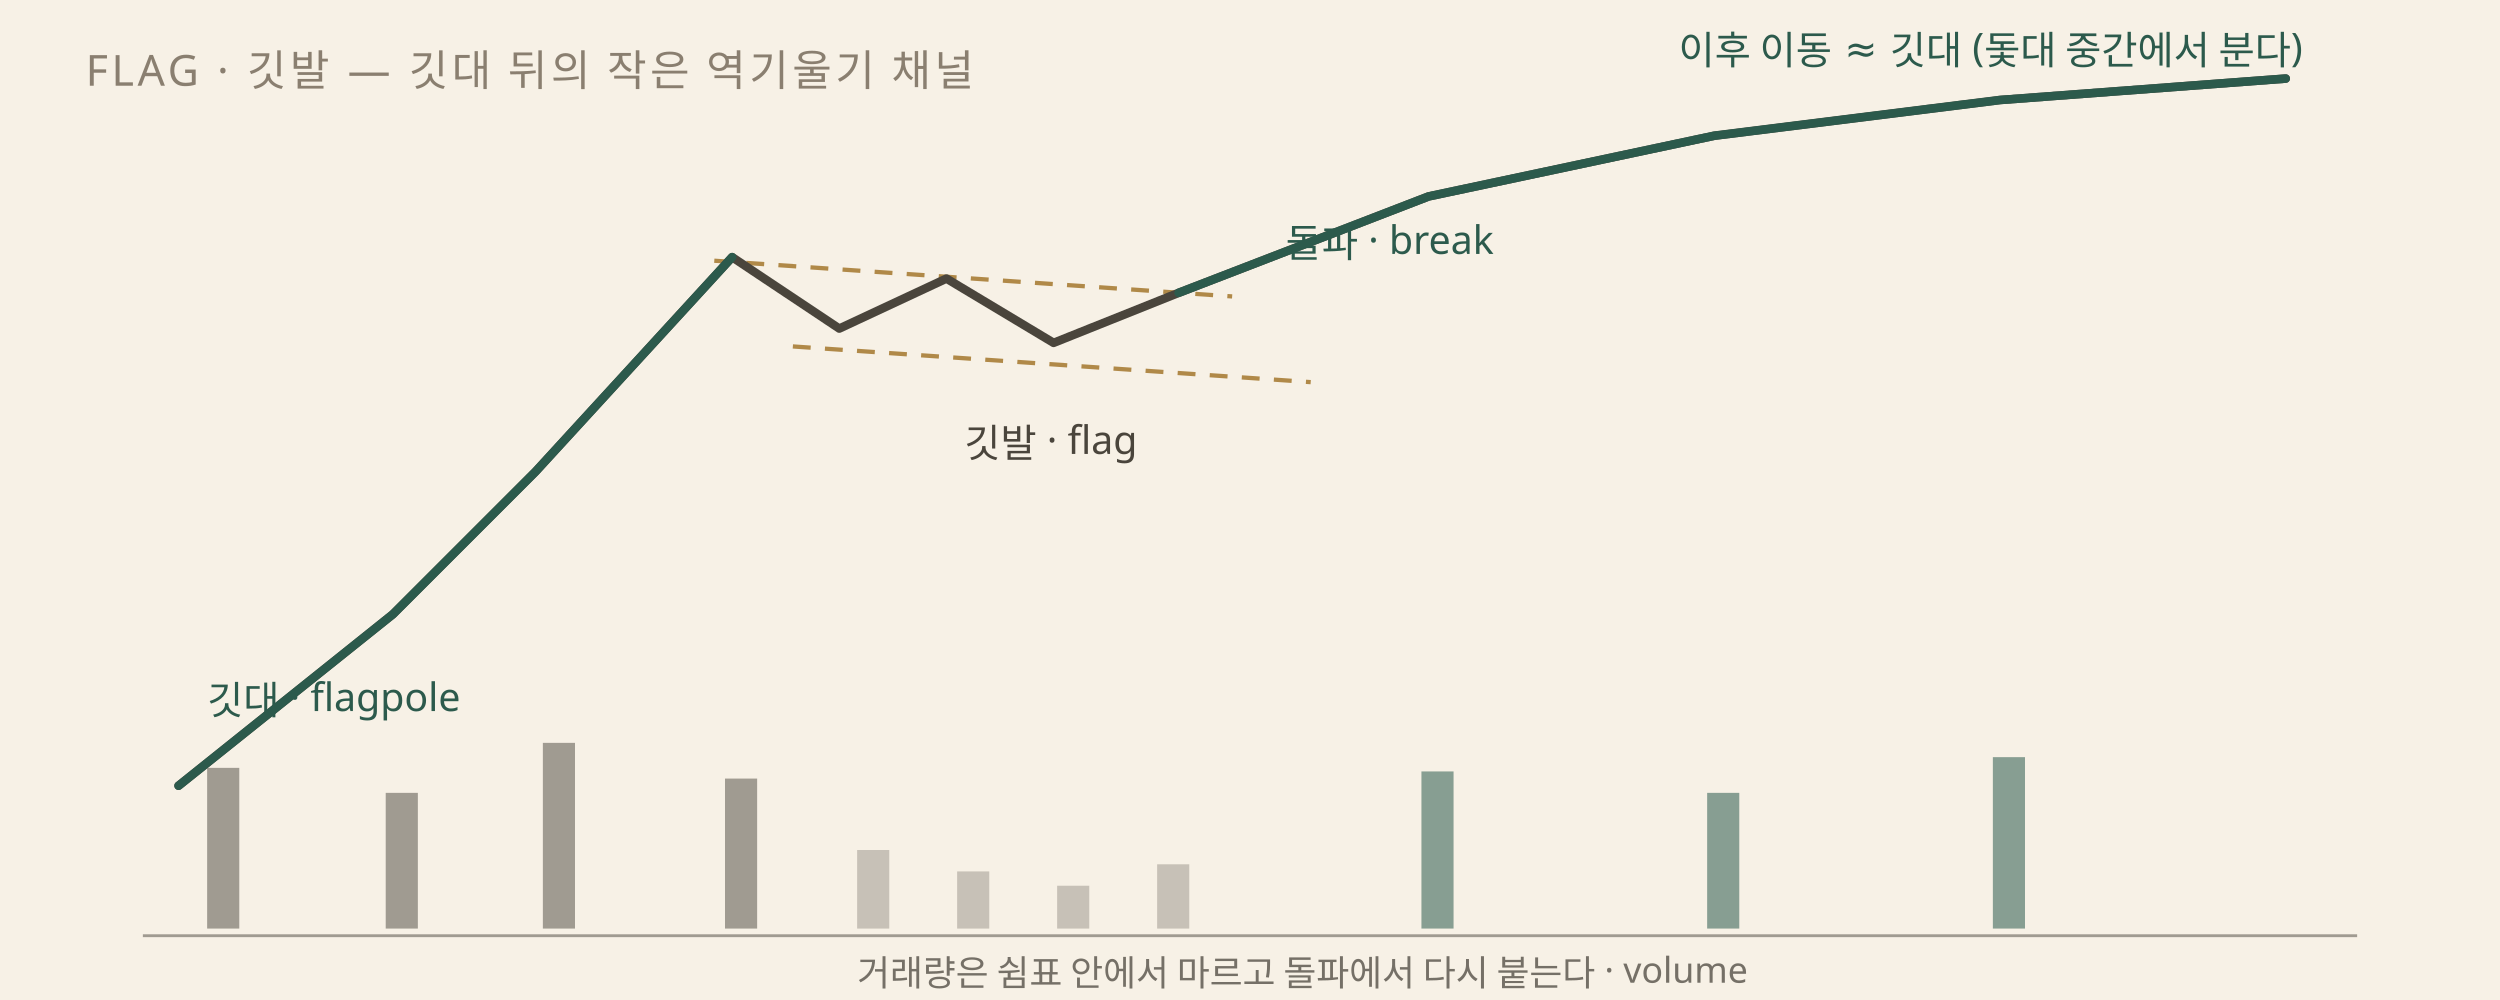
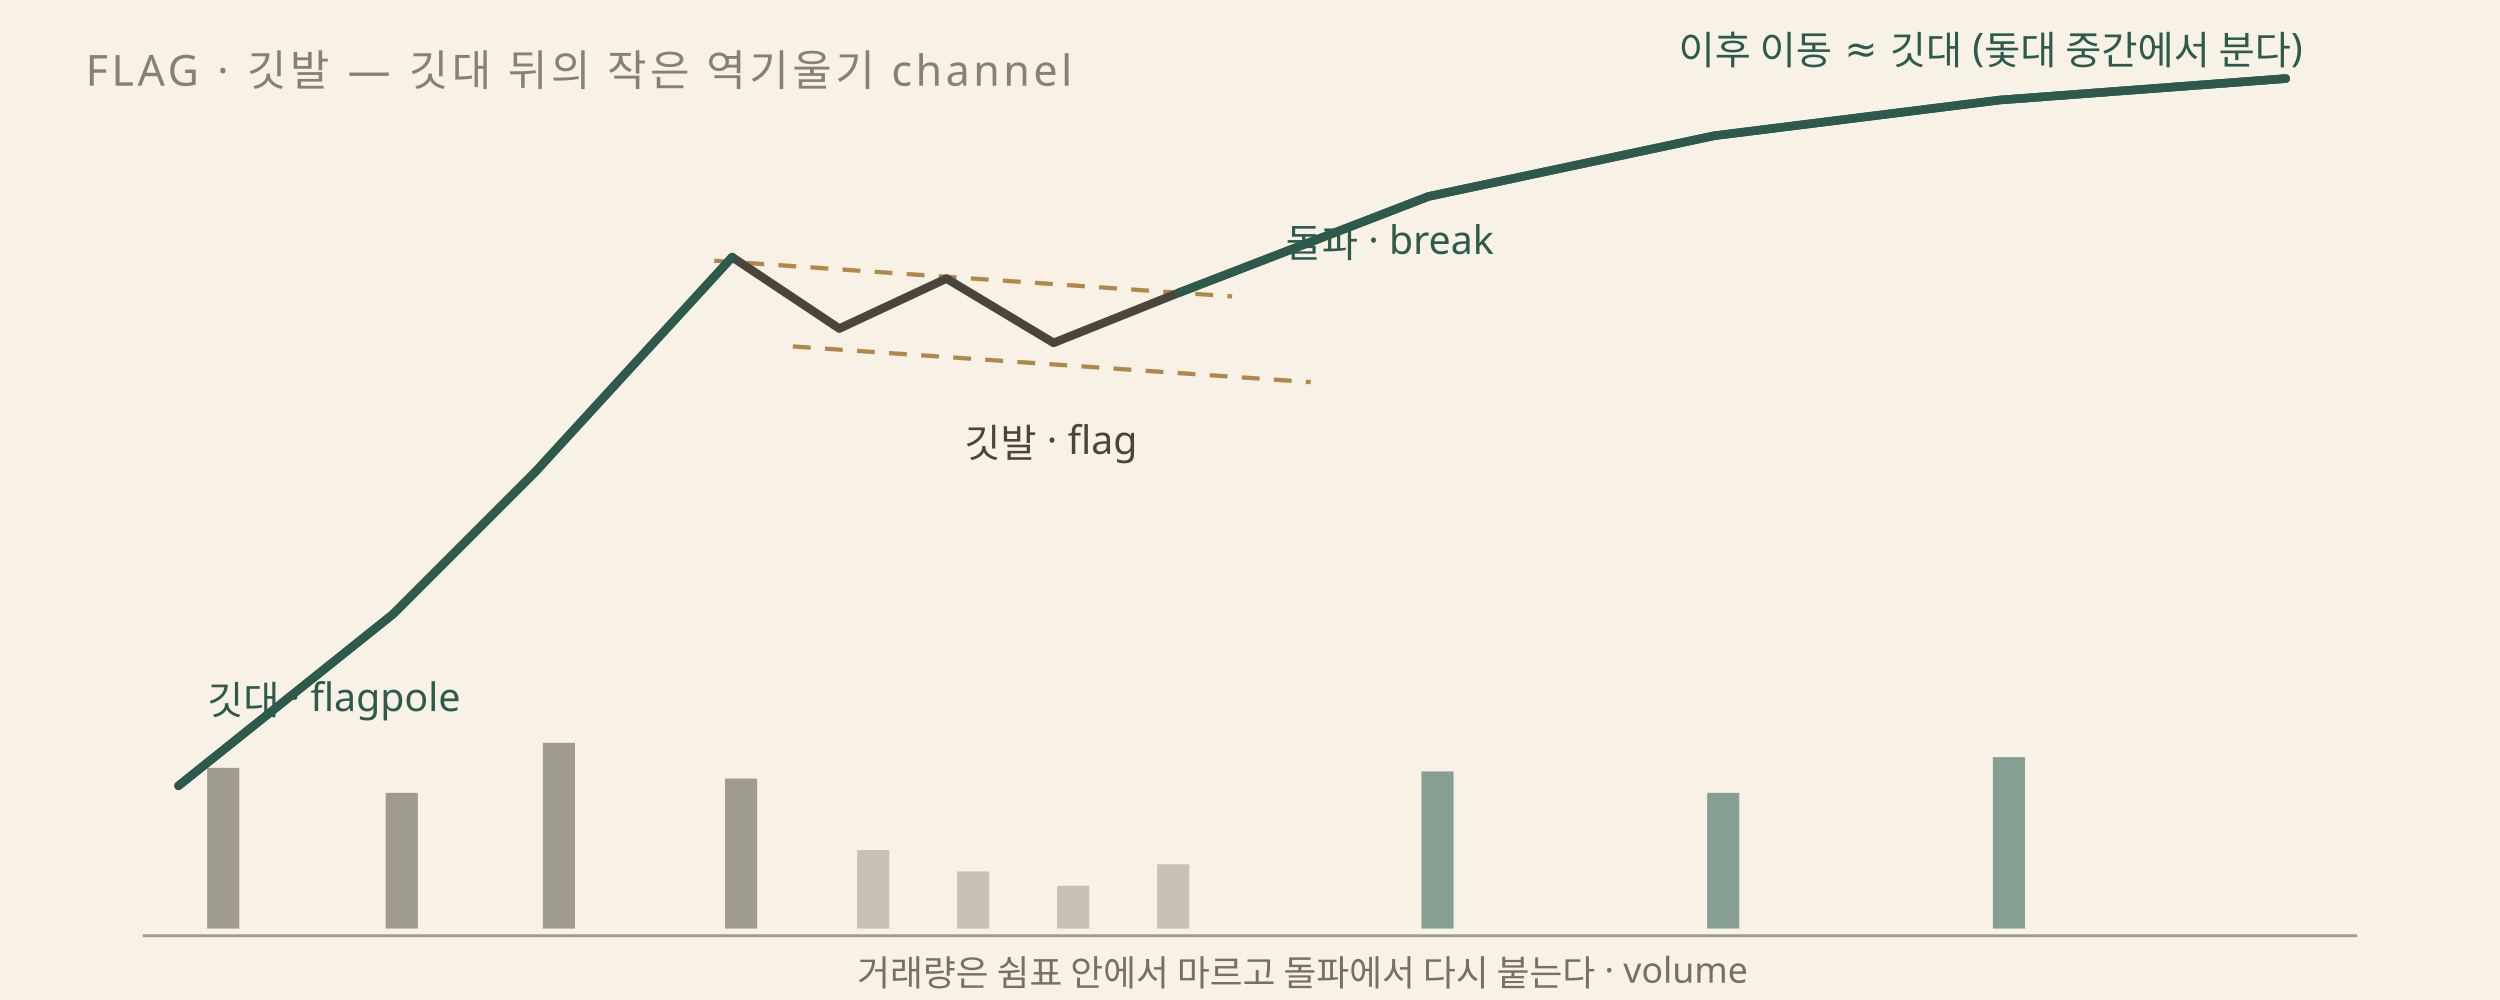
<svg xmlns="http://www.w3.org/2000/svg" viewBox="0 0 700 280" font-family="IBM Plex Sans KR, sans-serif">
  <rect width="700" height="280" fill="#f7f1e6" />
-   <text x="24" y="24" font-size="12" fill="#8a7f70" letter-spacing="1">FLAG · 깃발 — 깃대 뒤의 작은 역기울기 채널</text>
+   <text x="24" y="24" font-size="12" fill="#8a7f70" letter-spacing="1">FLAG · 깃발 — 깃대 뒤의 작은 역기울기 channel</text>
  <line x1="200" y1="73" x2="345" y2="83" stroke="#b08948" stroke-width="1.2" stroke-dasharray="5 4" />
  <line x1="222" y1="97" x2="367" y2="107" stroke="#b08948" stroke-width="1.2" stroke-dasharray="5 4" />
  <path d="M50 220 L110 172 L150 132 L205 72 L235 92 L265 78 L295 96 L330 82 L400 55 L480 38 L560 28 L640 22" fill="none" stroke="#4a453c" stroke-width="2.4" stroke-linejoin="round" stroke-linecap="round" />
  <path d="M50 220 L110 172 L150 132 L205 72" fill="none" stroke="#2c5a4c" stroke-width="2.4" stroke-linejoin="round" stroke-linecap="round" />
  <path d="M330 82 L400 55 L480 38 L560 28 L640 22" fill="none" stroke="#2c5a4c" stroke-width="2.4" stroke-linejoin="round" stroke-linecap="round" />
  <g fill="#4a453c" opacity="0.5">
    <rect x="58" y="215" width="9" height="45" />
    <rect x="108" y="222" width="9" height="38" />
    <rect x="152" y="208" width="9" height="52" />
    <rect x="203" y="218" width="9" height="42" />
  </g>
  <g fill="#4a453c" opacity="0.28">
    <rect x="240" y="238" width="9" height="22" />
    <rect x="268" y="244" width="9" height="16" />
    <rect x="296" y="248" width="9" height="12" />
    <rect x="324" y="242" width="9" height="18" />
  </g>
  <g fill="#2c5a4c" opacity="0.55">
    <rect x="398" y="216" width="9" height="44" />
    <rect x="478" y="222" width="9" height="38" />
    <rect x="558" y="212" width="9" height="48" />
  </g>
  <line x1="40" y1="262" x2="660" y2="262" stroke="#4a453c" stroke-width="0.8" opacity="0.5" />
  <text x="240" y="276" fill="#4a453c" font-size="10" opacity="0.75">거래량은 쉼표 안에서 마르고 돌파에서 다시 붙는다 · volume</text>
  <text x="58" y="200" fill="#2c5a4c" font-size="11">깃대 · flagpole</text>
  <text x="270" y="128" fill="#4a453c" font-size="11">깃발 · flag</text>
  <text x="360" y="72" fill="#2c5a4c" font-size="11">돌파 · break</text>
  <text x="470" y="18" fill="#2c5a4c" font-size="11">이후 이동 ≈ 깃대 (돛대 중간에서 분다)</text>
</svg>
